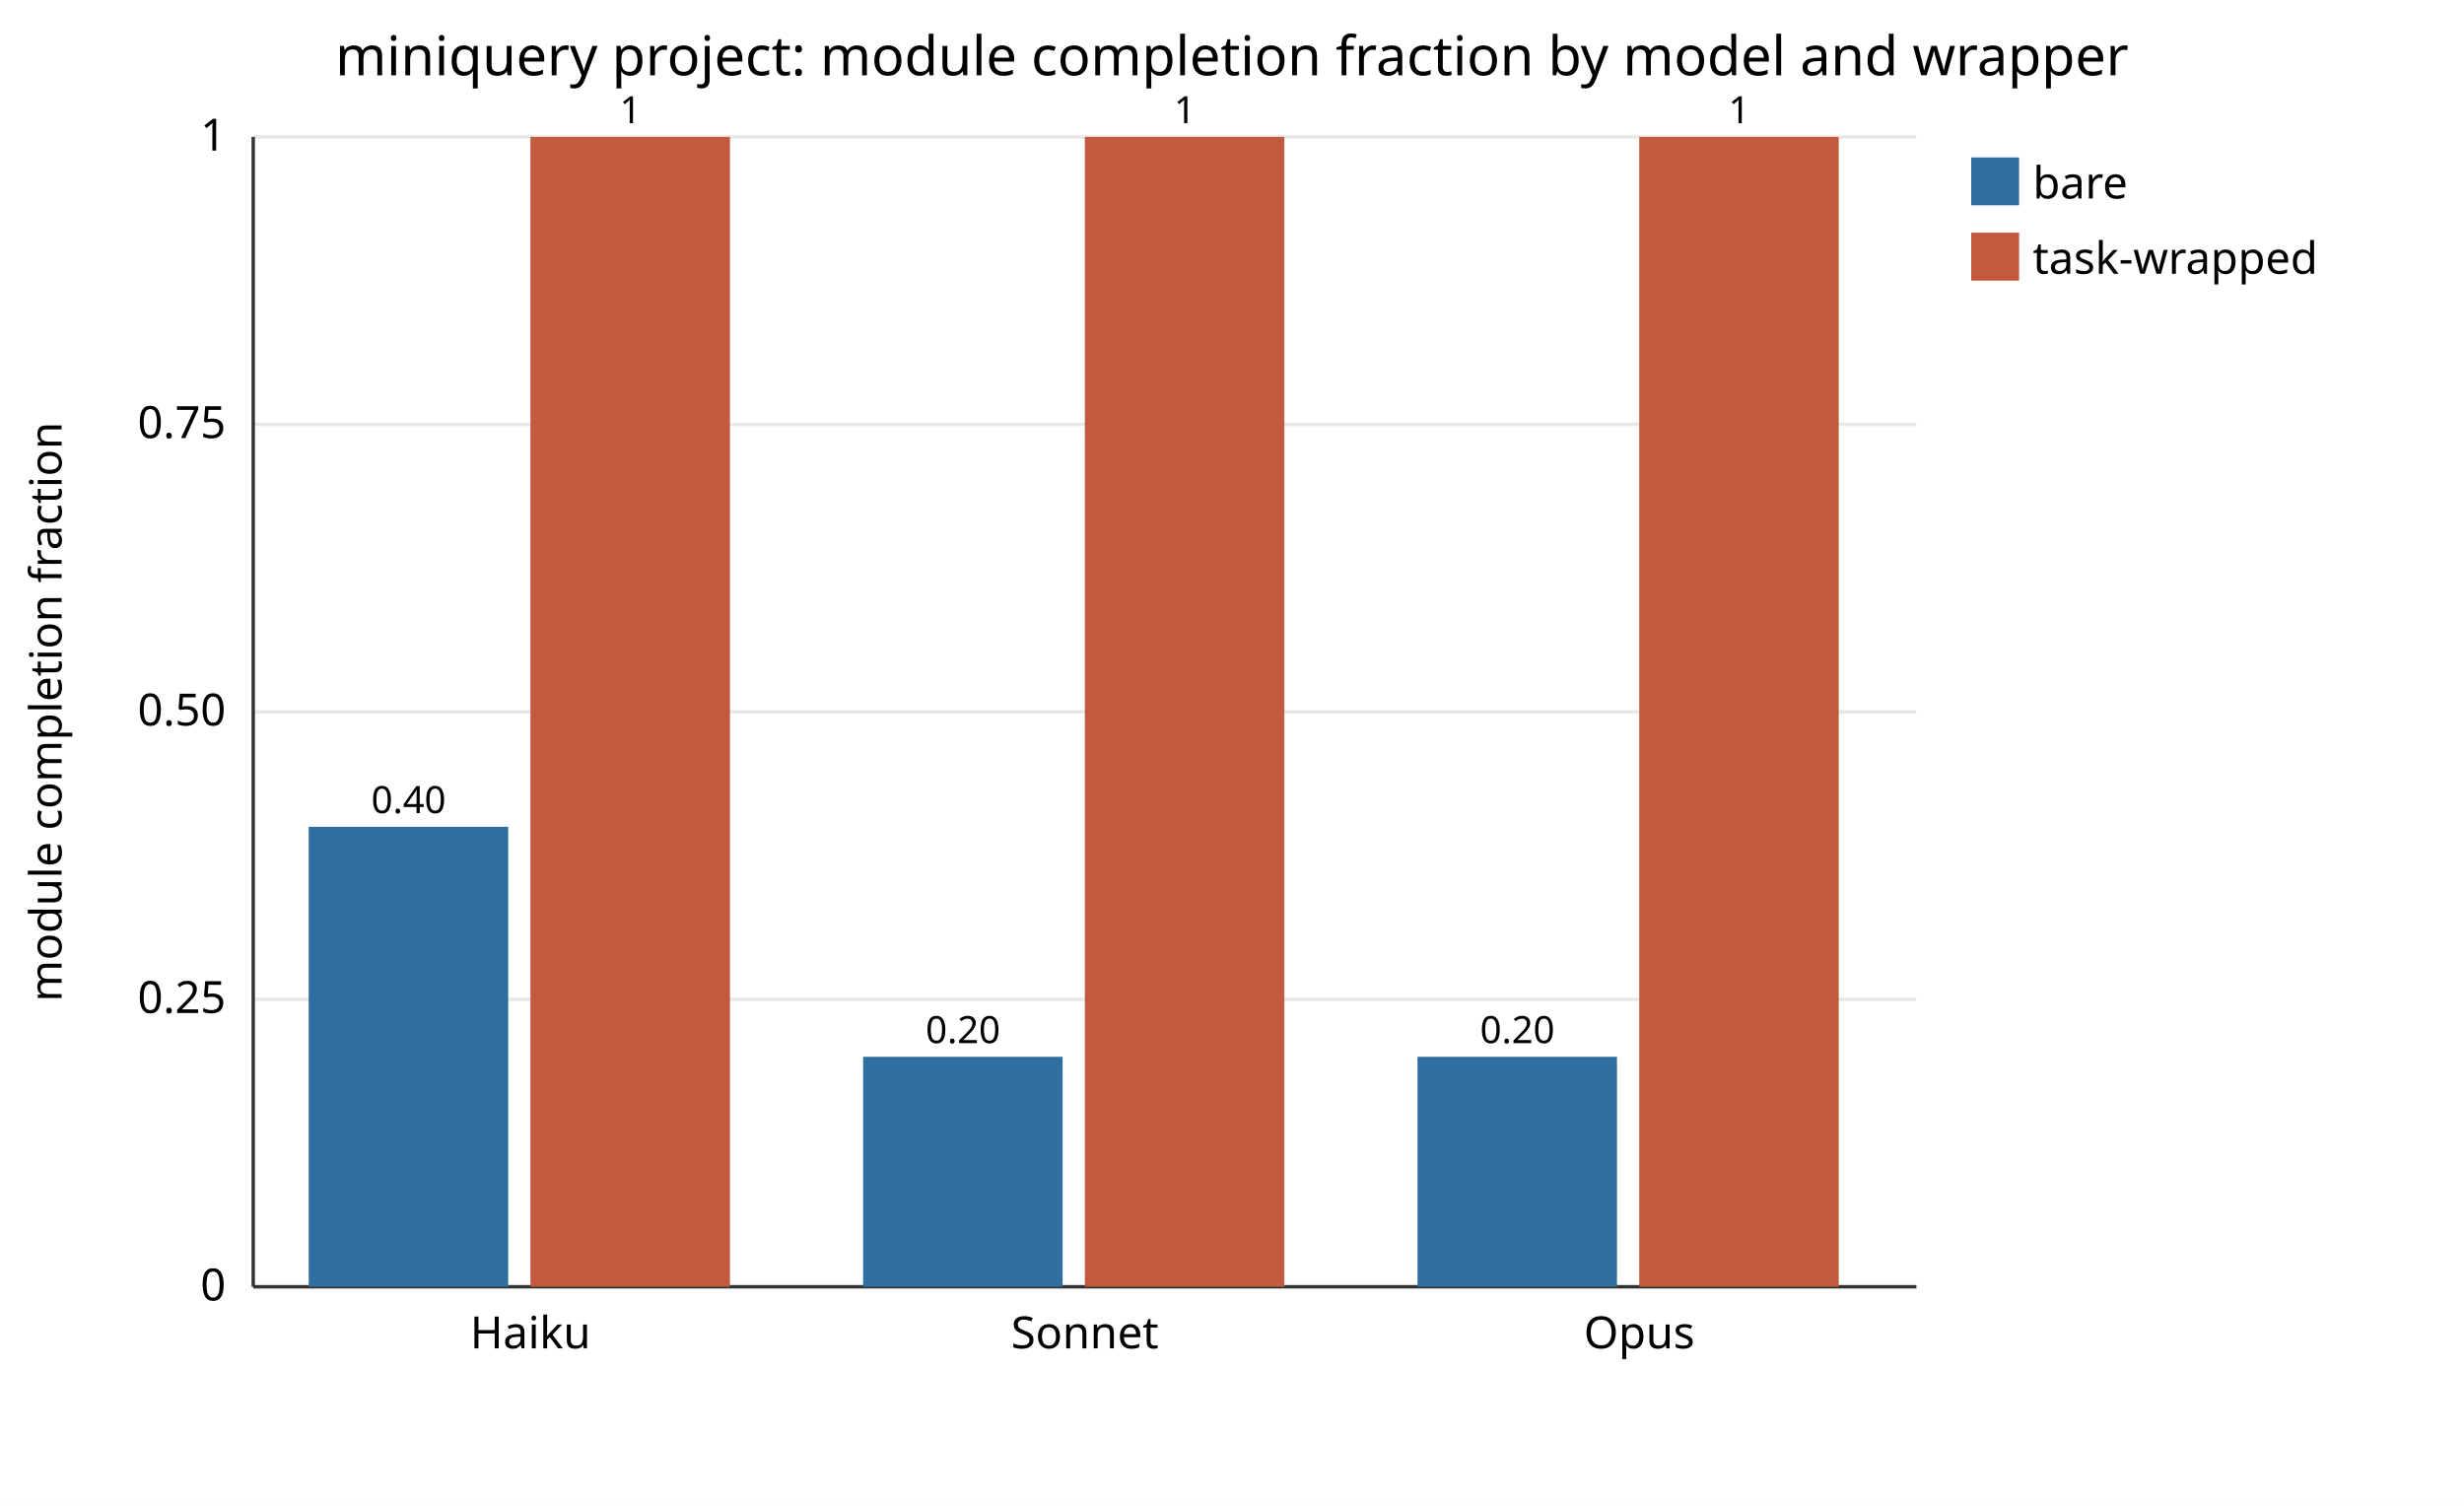
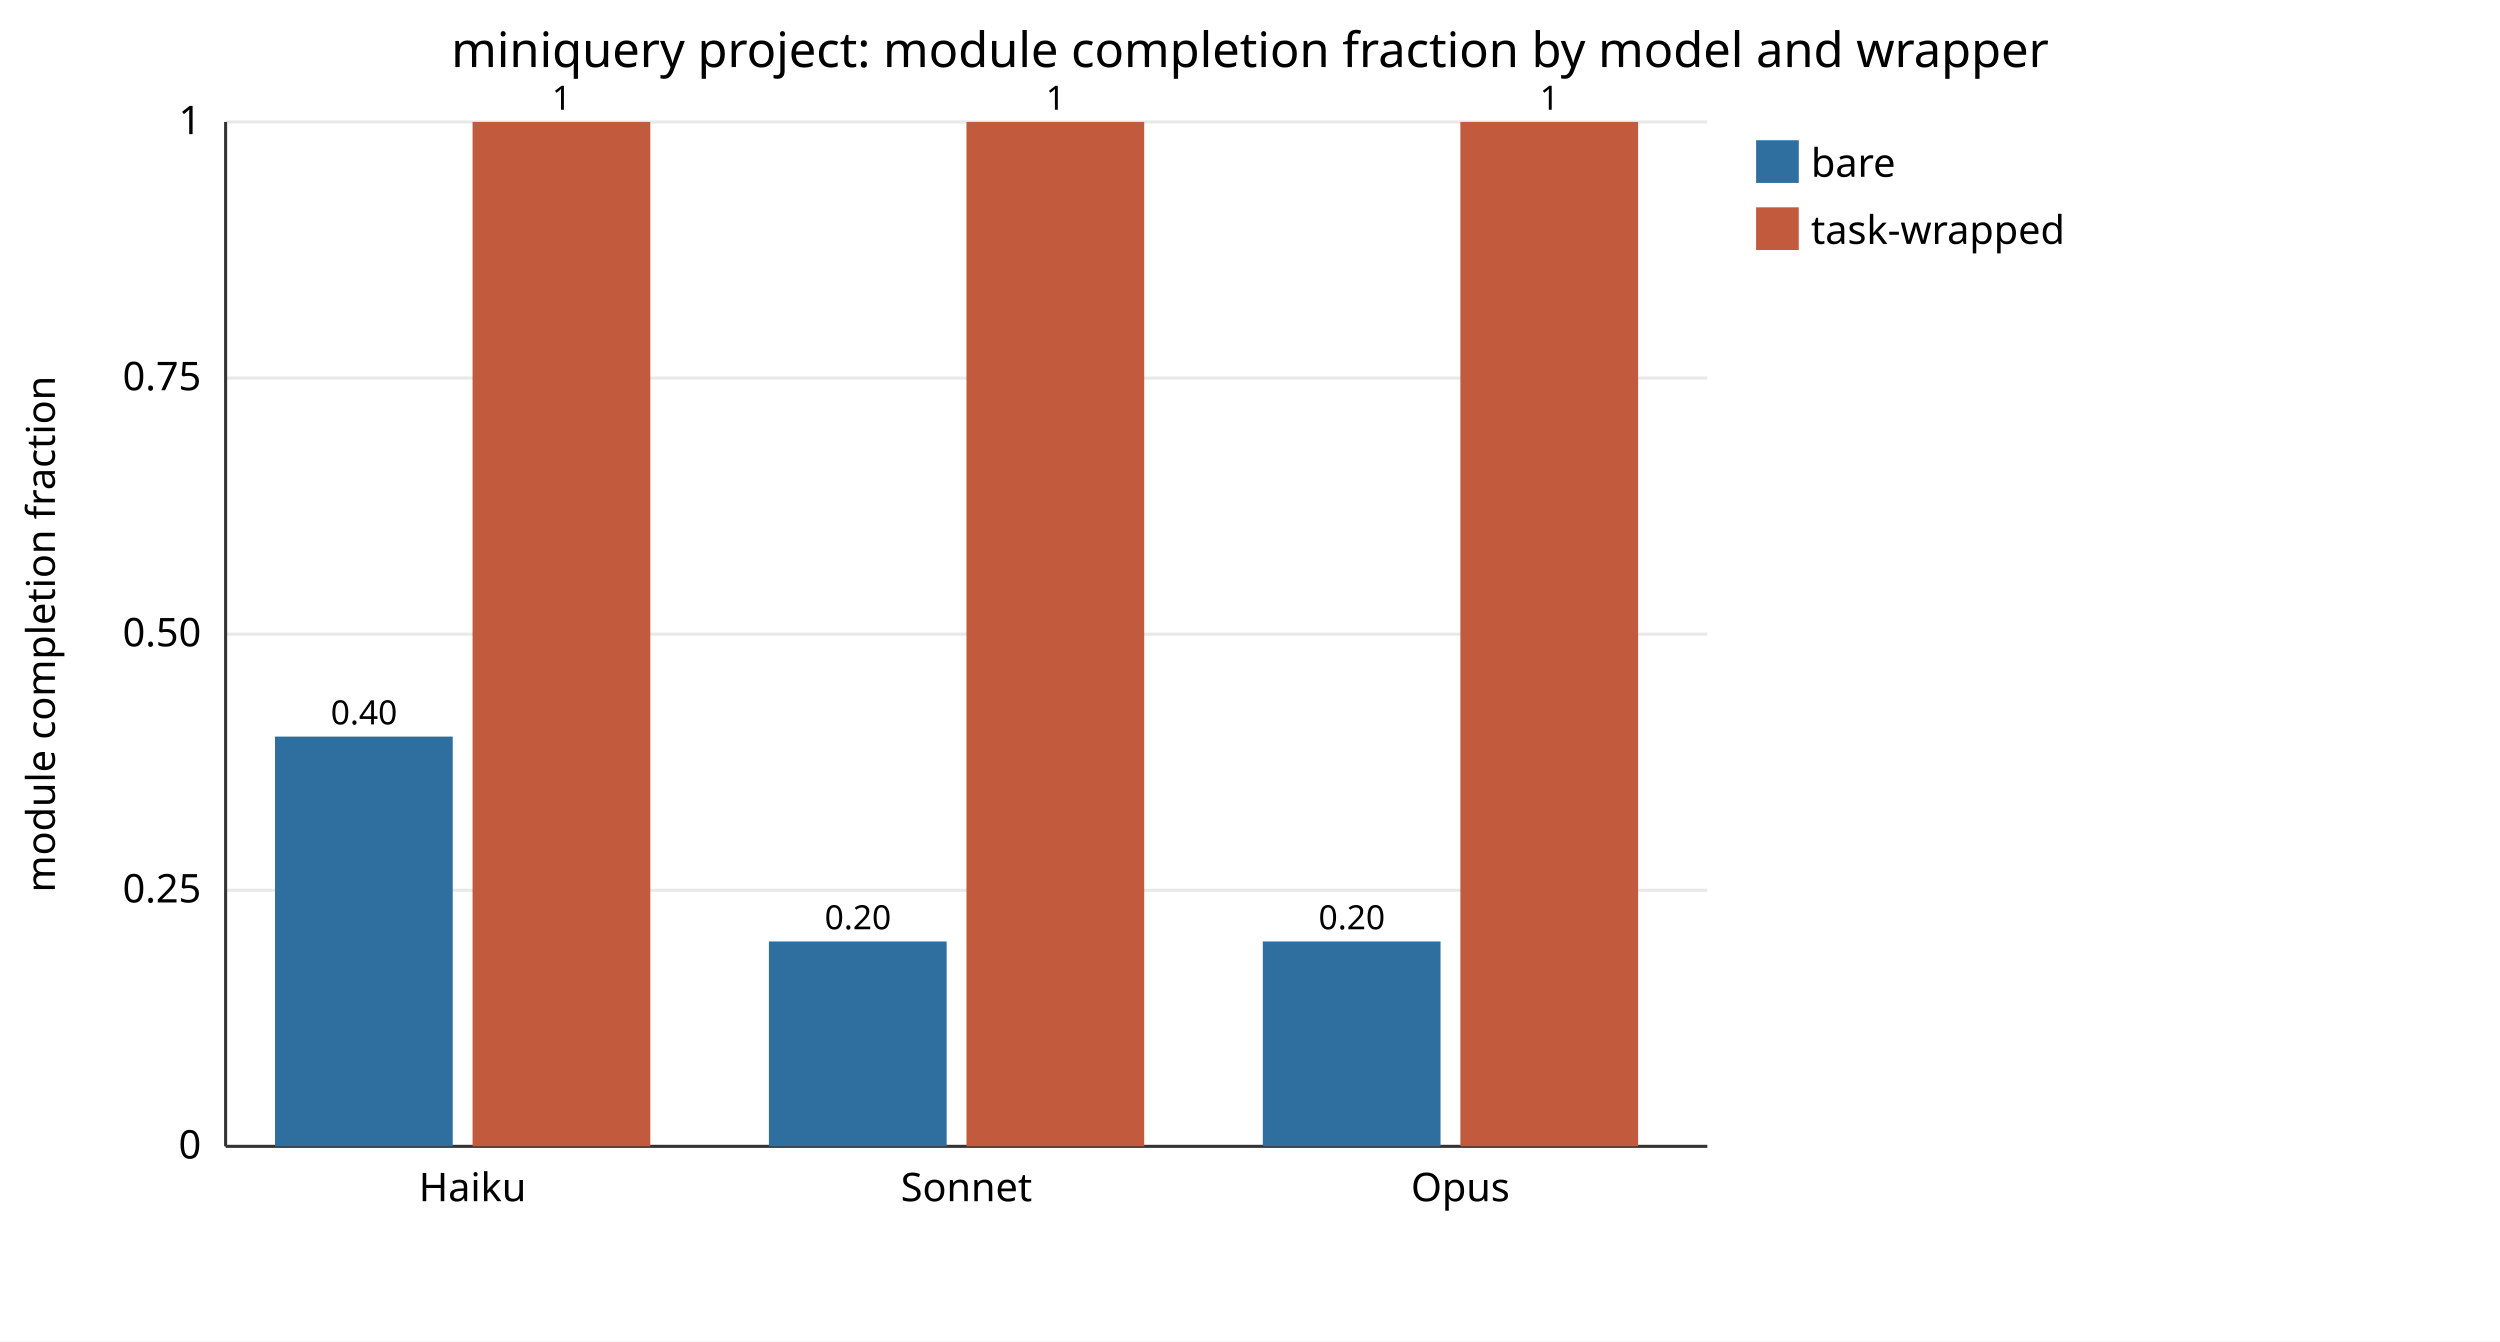
- <svg xmlns="http://www.w3.org/2000/svg" width="720" height="440" viewBox="0 0 720 440" font-family="sans-serif" font-size="13">
-   <rect width="720" height="440" fill="white" />
-   <text x="360" y="22" text-anchor="middle" font-size="16">miniquery project: module completion fraction by model and wrapper</text>
+ <svg xmlns="http://www.w3.org/2000/svg" width="820" height="440" viewBox="0 0 820 440" font-family="sans-serif" font-size="13">
+   <rect width="820" height="440" fill="white" />
+   <text x="410" y="22" text-anchor="middle" font-size="16">miniquery project: module completion fraction by model and wrapper</text>
  <line x1="74" y1="376.0" x2="560" y2="376.0" stroke="#e8e8e8" />
  <text x="66" y="380.0" text-anchor="end">0</text>
  <line x1="74" y1="292.0" x2="560" y2="292.0" stroke="#e8e8e8" />
  <text x="66" y="296.0" text-anchor="end">0.25</text>
  <line x1="74" y1="208.0" x2="560" y2="208.0" stroke="#e8e8e8" />
  <text x="66" y="212.0" text-anchor="end">0.50</text>
  <line x1="74" y1="124.0" x2="560" y2="124.0" stroke="#e8e8e8" />
  <text x="66" y="128.0" text-anchor="end">0.75</text>
  <line x1="74" y1="40.0" x2="560" y2="40.0" stroke="#e8e8e8" />
  <text x="66" y="44.0" text-anchor="end">1</text>
  <line x1="74" y1="376.0" x2="560" y2="376.0" stroke="#333" />
  <line x1="74" y1="376" x2="74" y2="40" stroke="#333" />
  <text x="18" y="208" text-anchor="middle" transform="rotate(-90 18 208)">module completion fraction</text>
  <rect x="90.2" y="241.6" width="58.3" height="134.4" fill="#2f6f9f" />
  <text x="119.4" y="237.6" text-anchor="middle" font-size="11">0.40</text>
  <rect x="155.0" y="40.0" width="58.3" height="336.0" fill="#c25a3d" />
  <text x="184.2" y="36.0" text-anchor="middle" font-size="11">1</text>
  <text x="155" y="394" text-anchor="middle">Haiku</text>
  <rect x="252.2" y="308.8" width="58.3" height="67.2" fill="#2f6f9f" />
  <text x="281.4" y="304.8" text-anchor="middle" font-size="11">0.20</text>
  <rect x="317.0" y="40.0" width="58.3" height="336.0" fill="#c25a3d" />
  <text x="346.2" y="36.0" text-anchor="middle" font-size="11">1</text>
  <text x="317" y="394" text-anchor="middle">Sonnet</text>
  <rect x="414.2" y="308.8" width="58.3" height="67.2" fill="#2f6f9f" />
  <text x="443.4" y="304.8" text-anchor="middle" font-size="11">0.20</text>
  <rect x="479.0" y="40.0" width="58.3" height="336.0" fill="#c25a3d" />
  <text x="508.2" y="36.0" text-anchor="middle" font-size="11">1</text>
  <text x="479" y="394" text-anchor="middle">Opus</text>
  <rect x="576" y="46" width="14" height="14" fill="#2f6f9f" />
  <text x="594" y="58">bare</text>
  <rect x="576" y="68" width="14" height="14" fill="#c25a3d" />
  <text x="594" y="80">task-wrapped</text>
</svg>
